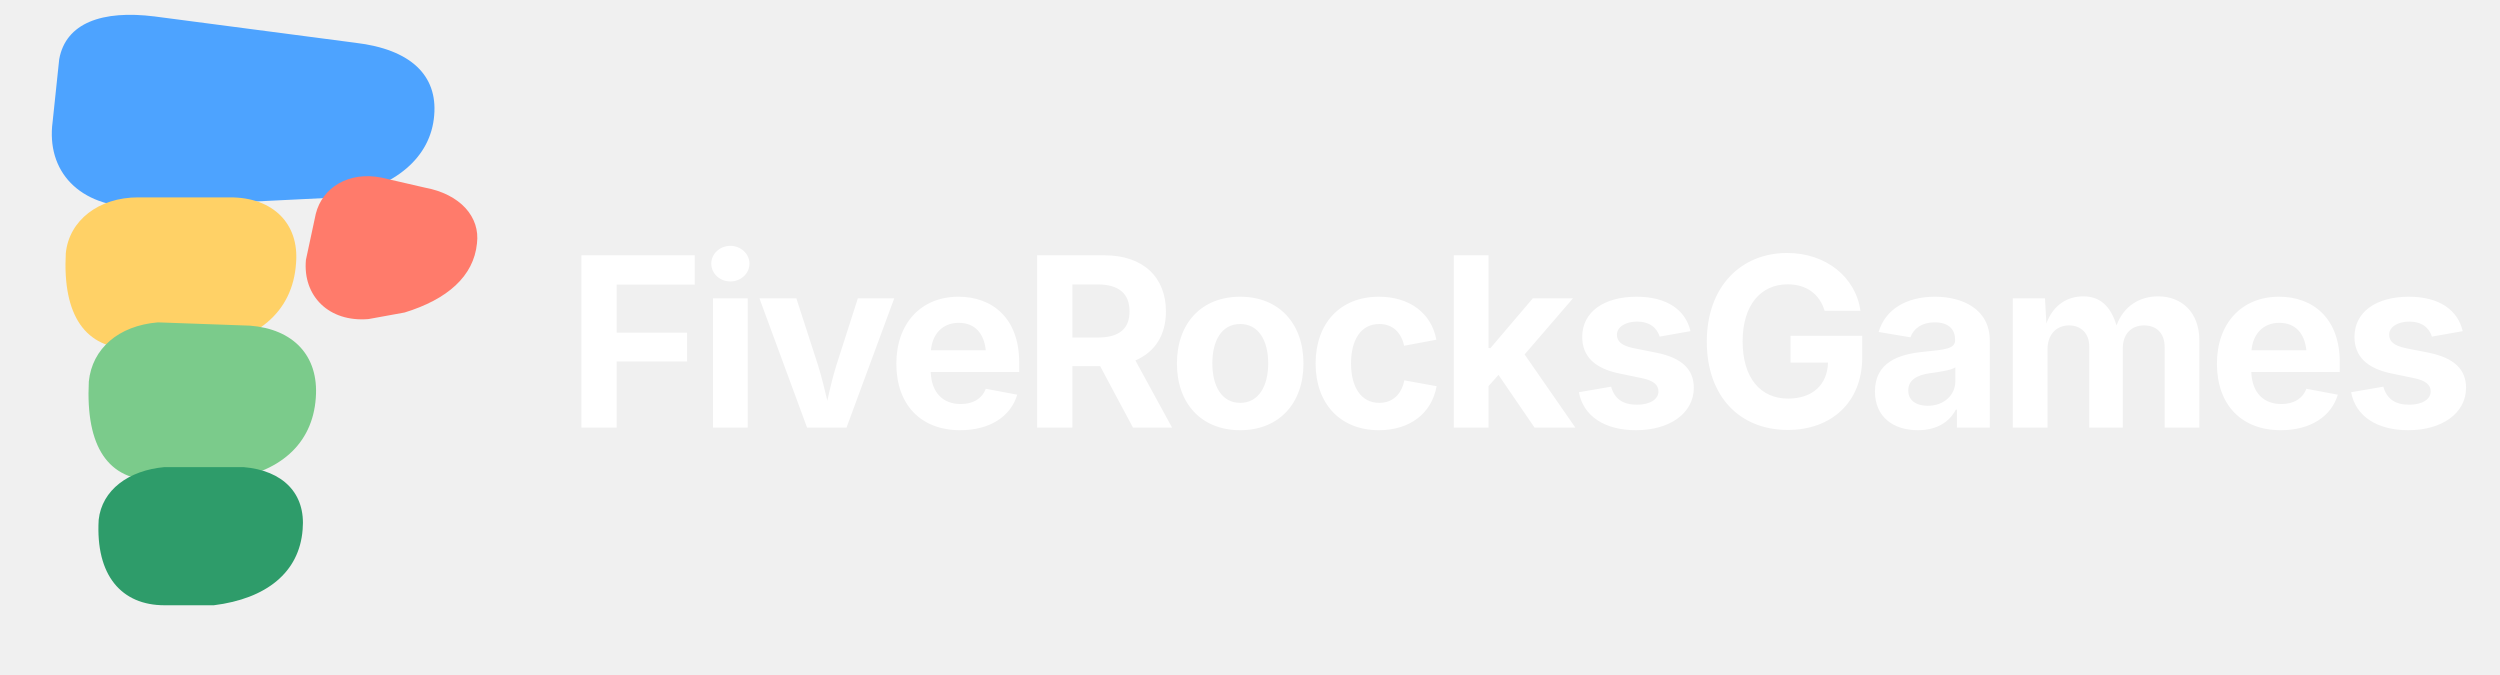
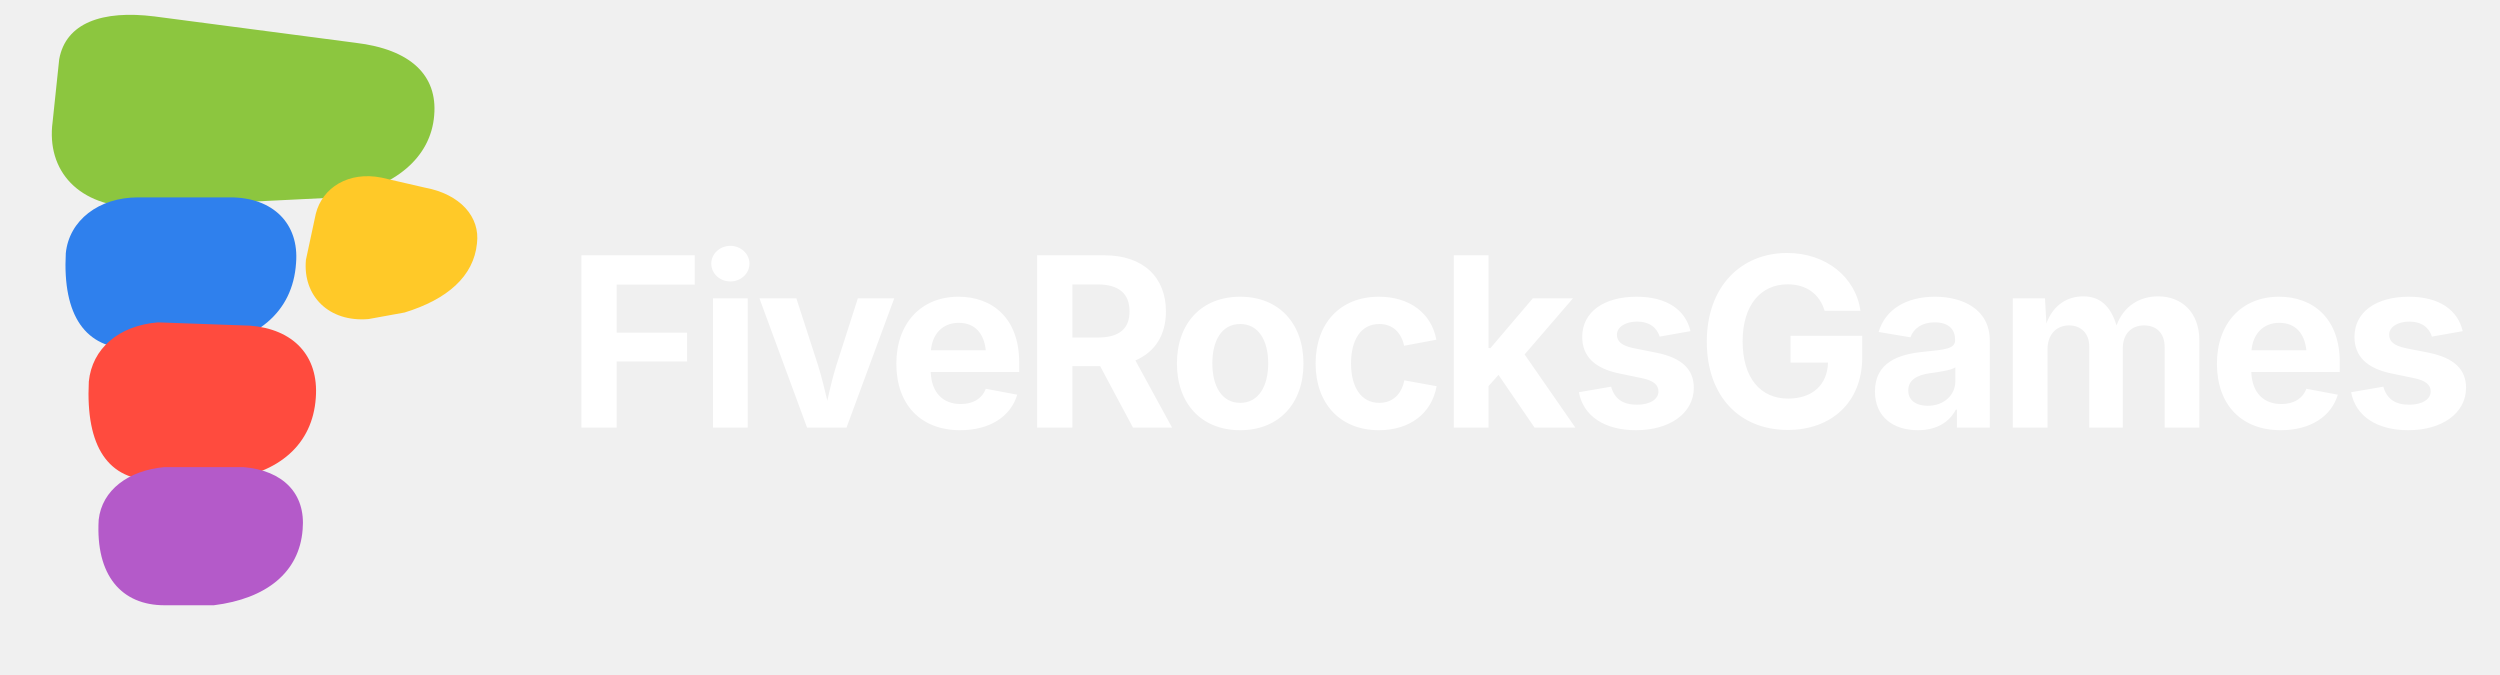
<svg xmlns="http://www.w3.org/2000/svg" viewBox="0 0 760 205" role="img" aria-label="FiveRocksGames">
  <g>
-     <path fill="#4DA3FF" d="M18 18C20 7 31 3 47 5l61 8c17 2 25 10 24 22-1 13-12 22-29 25l-61 3C24 63 14 52 16 37l2-19z" />
-     <path fill="#FFD166" d="M20 77c1-10 10-17 22-17h28c13 0 21 8 20 20-1 15-12 24-30 26H40c-14 0-21-10-20-29z" />
-     <path fill="#FF7B6B" d="M96 65c2-8 10-13 20-11l13 3c11 2 17 9 16 17-1 10-9 17-22 21l-11 2c-12 1-20-7-19-18l3-14z" />
-     <path fill="#7BCB8B" d="M27 116c1-10 9-17 21-18l28 1c13 1 21 9 20 22-1 14-11 23-28 25H47c-14 0-21-10-20-30z" />
-     <path fill="#2E9C6A" d="M30 158c1-9 9-15 20-16h24c12 1 19 8 18 19-1 13-11 21-27 23H50c-13 0-21-9-20-26z" />
+     <path fill="#8CC63F" d="M18 18C20 7 31 3 47 5l61 8c17 2 25 10 24 22-1 13-12 22-29 25l-61 3C24 63 14 52 16 37l2-19z" />
+     <path fill="#2F80ED" d="M20 77c1-10 10-17 22-17h28c13 0 21 8 20 20-1 15-12 24-30 26H40c-14 0-21-10-20-29z" />
+     <path fill="#FFC928" d="M96 65c2-8 10-13 20-11l13 3c11 2 17 9 16 17-1 10-9 17-22 21l-11 2c-12 1-20-7-19-18l3-14z" />
+     <path fill="#FF4B3E" d="M27 116c1-10 9-17 21-18l28 1c13 1 21 9 20 22-1 14-11 23-28 25H47c-14 0-21-10-20-30z" />
+     <path fill="#B45AC9" d="M30 158c1-9 9-15 20-16h24c12 1 19 8 18 19-1 13-11 21-27 23H50c-13 0-21-9-20-26z" />
  </g>
  <text x="172" y="130" fill="#FFFFFF" font-family="Inter,Segoe UI,Arial,sans-serif" font-size="72" font-weight="700" letter-spacing="-2">FiveRocksGames</text>
</svg>
